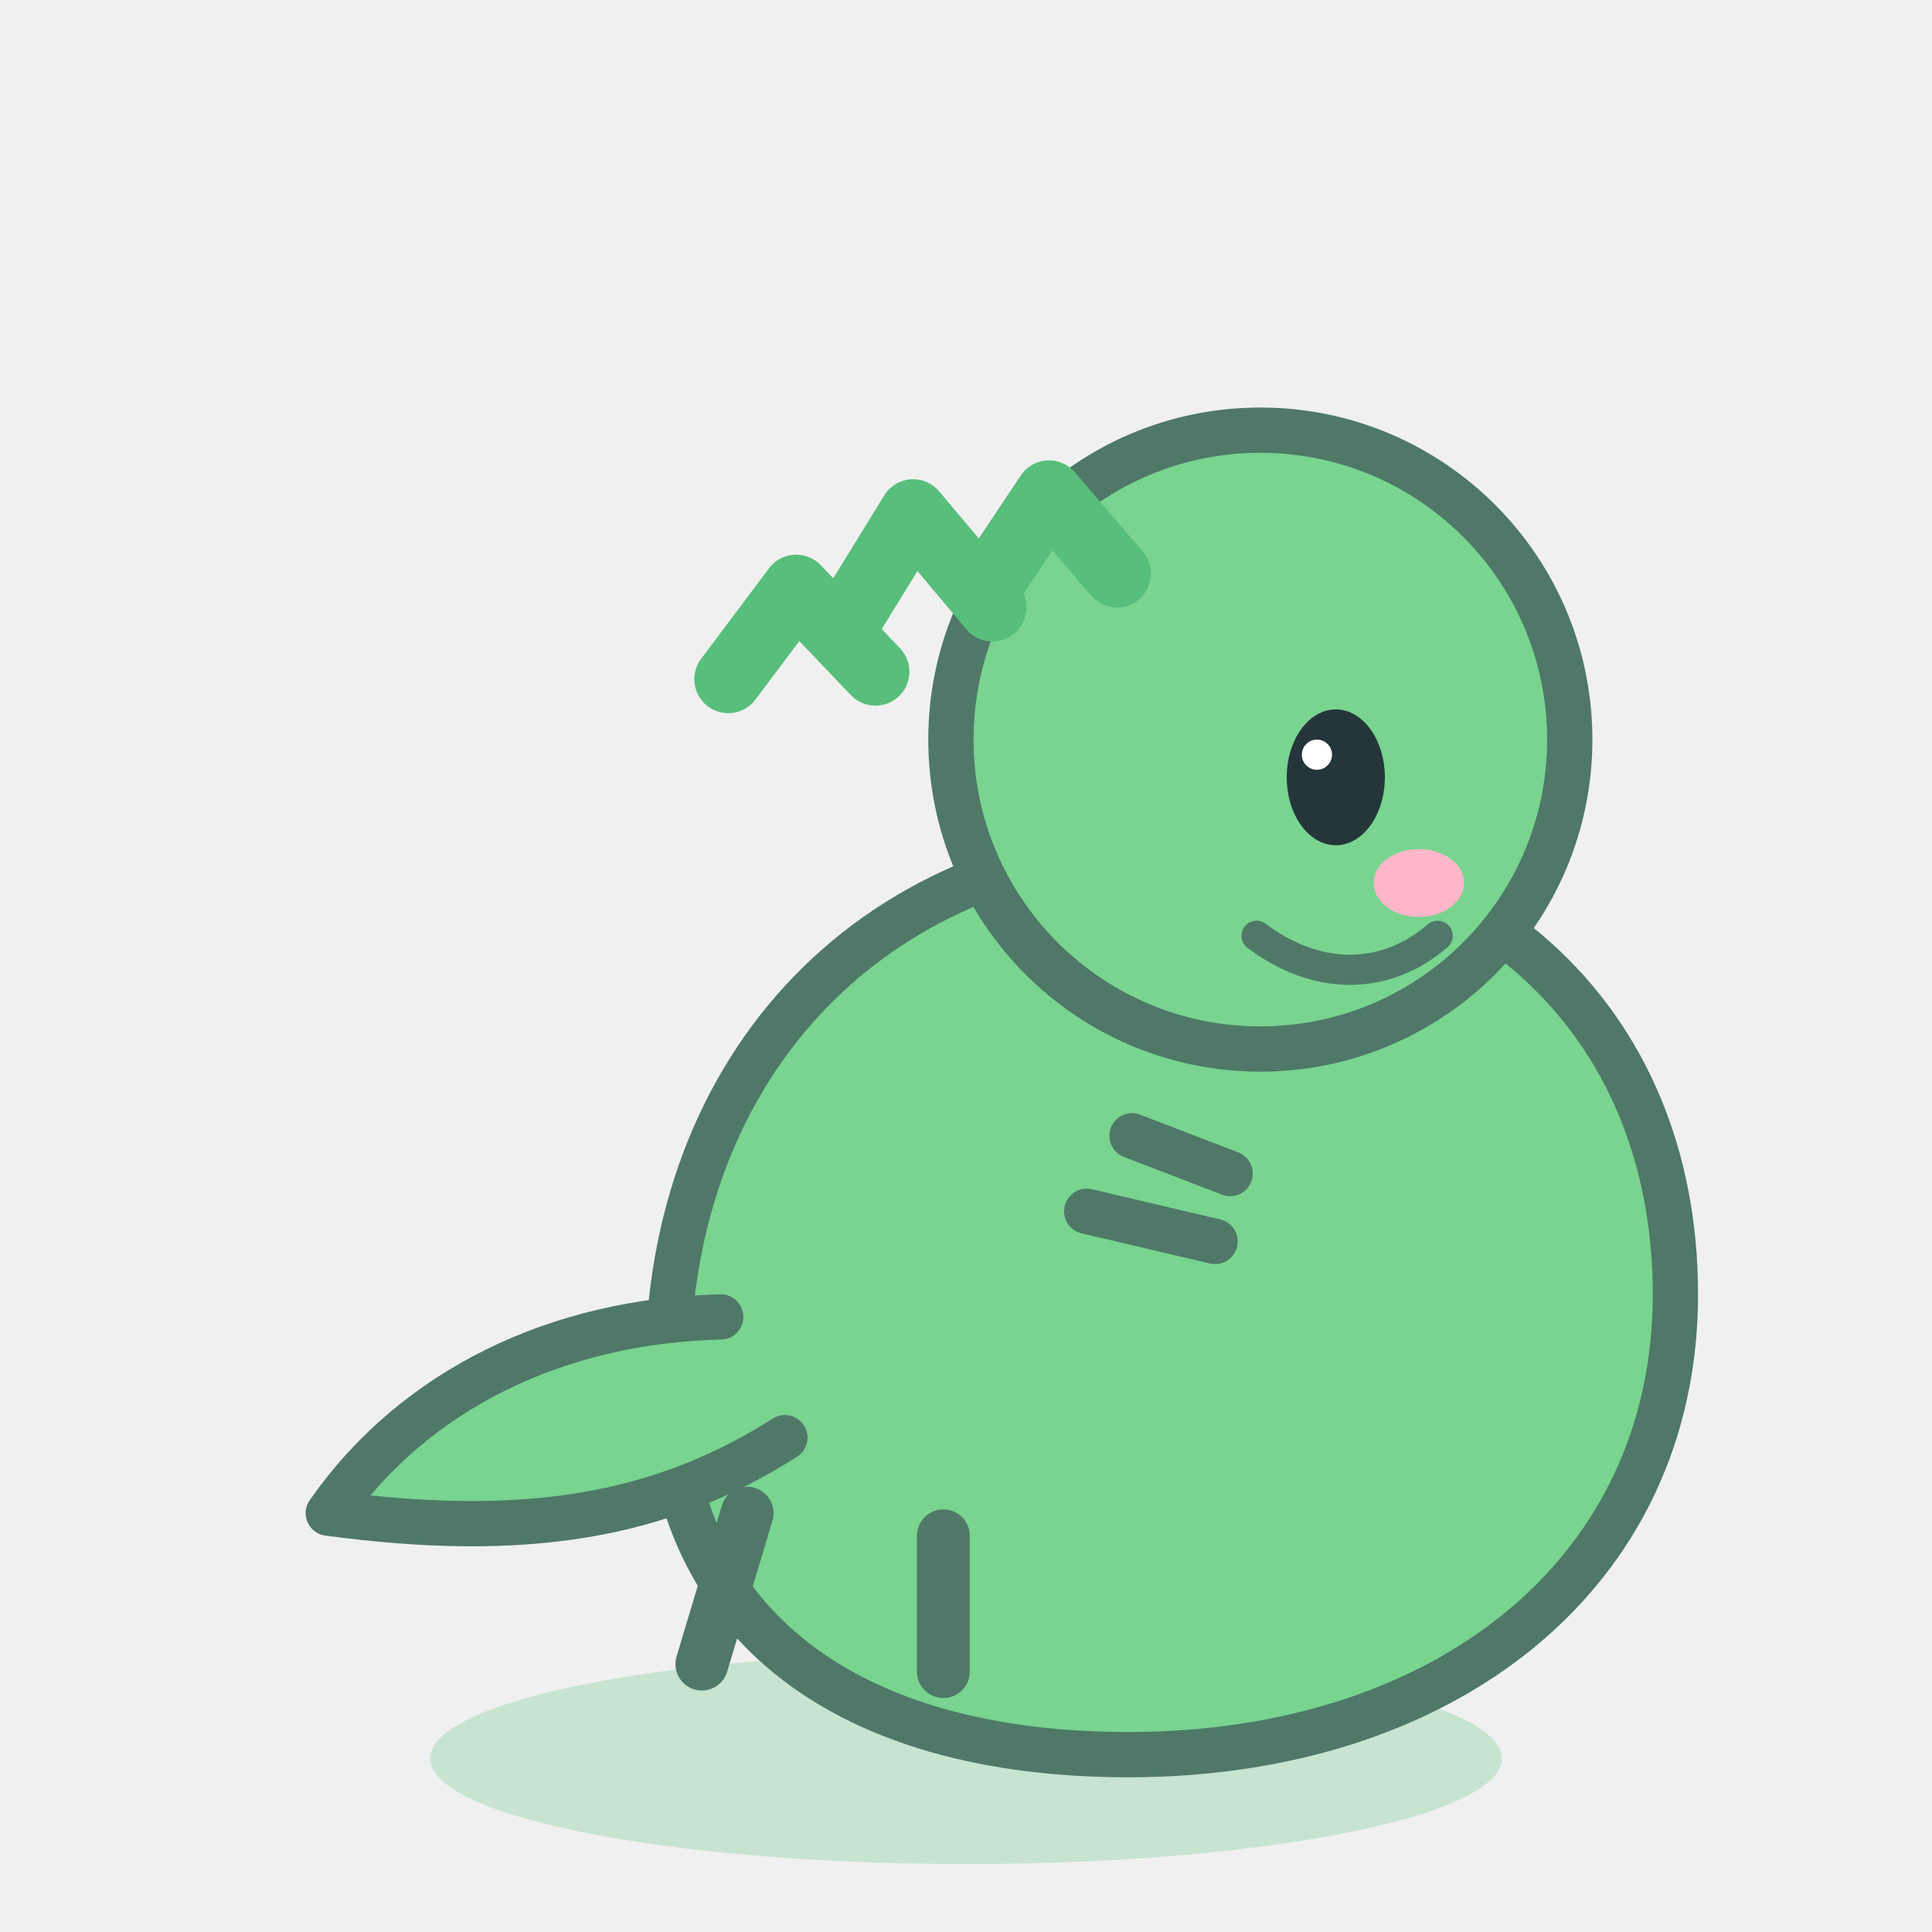
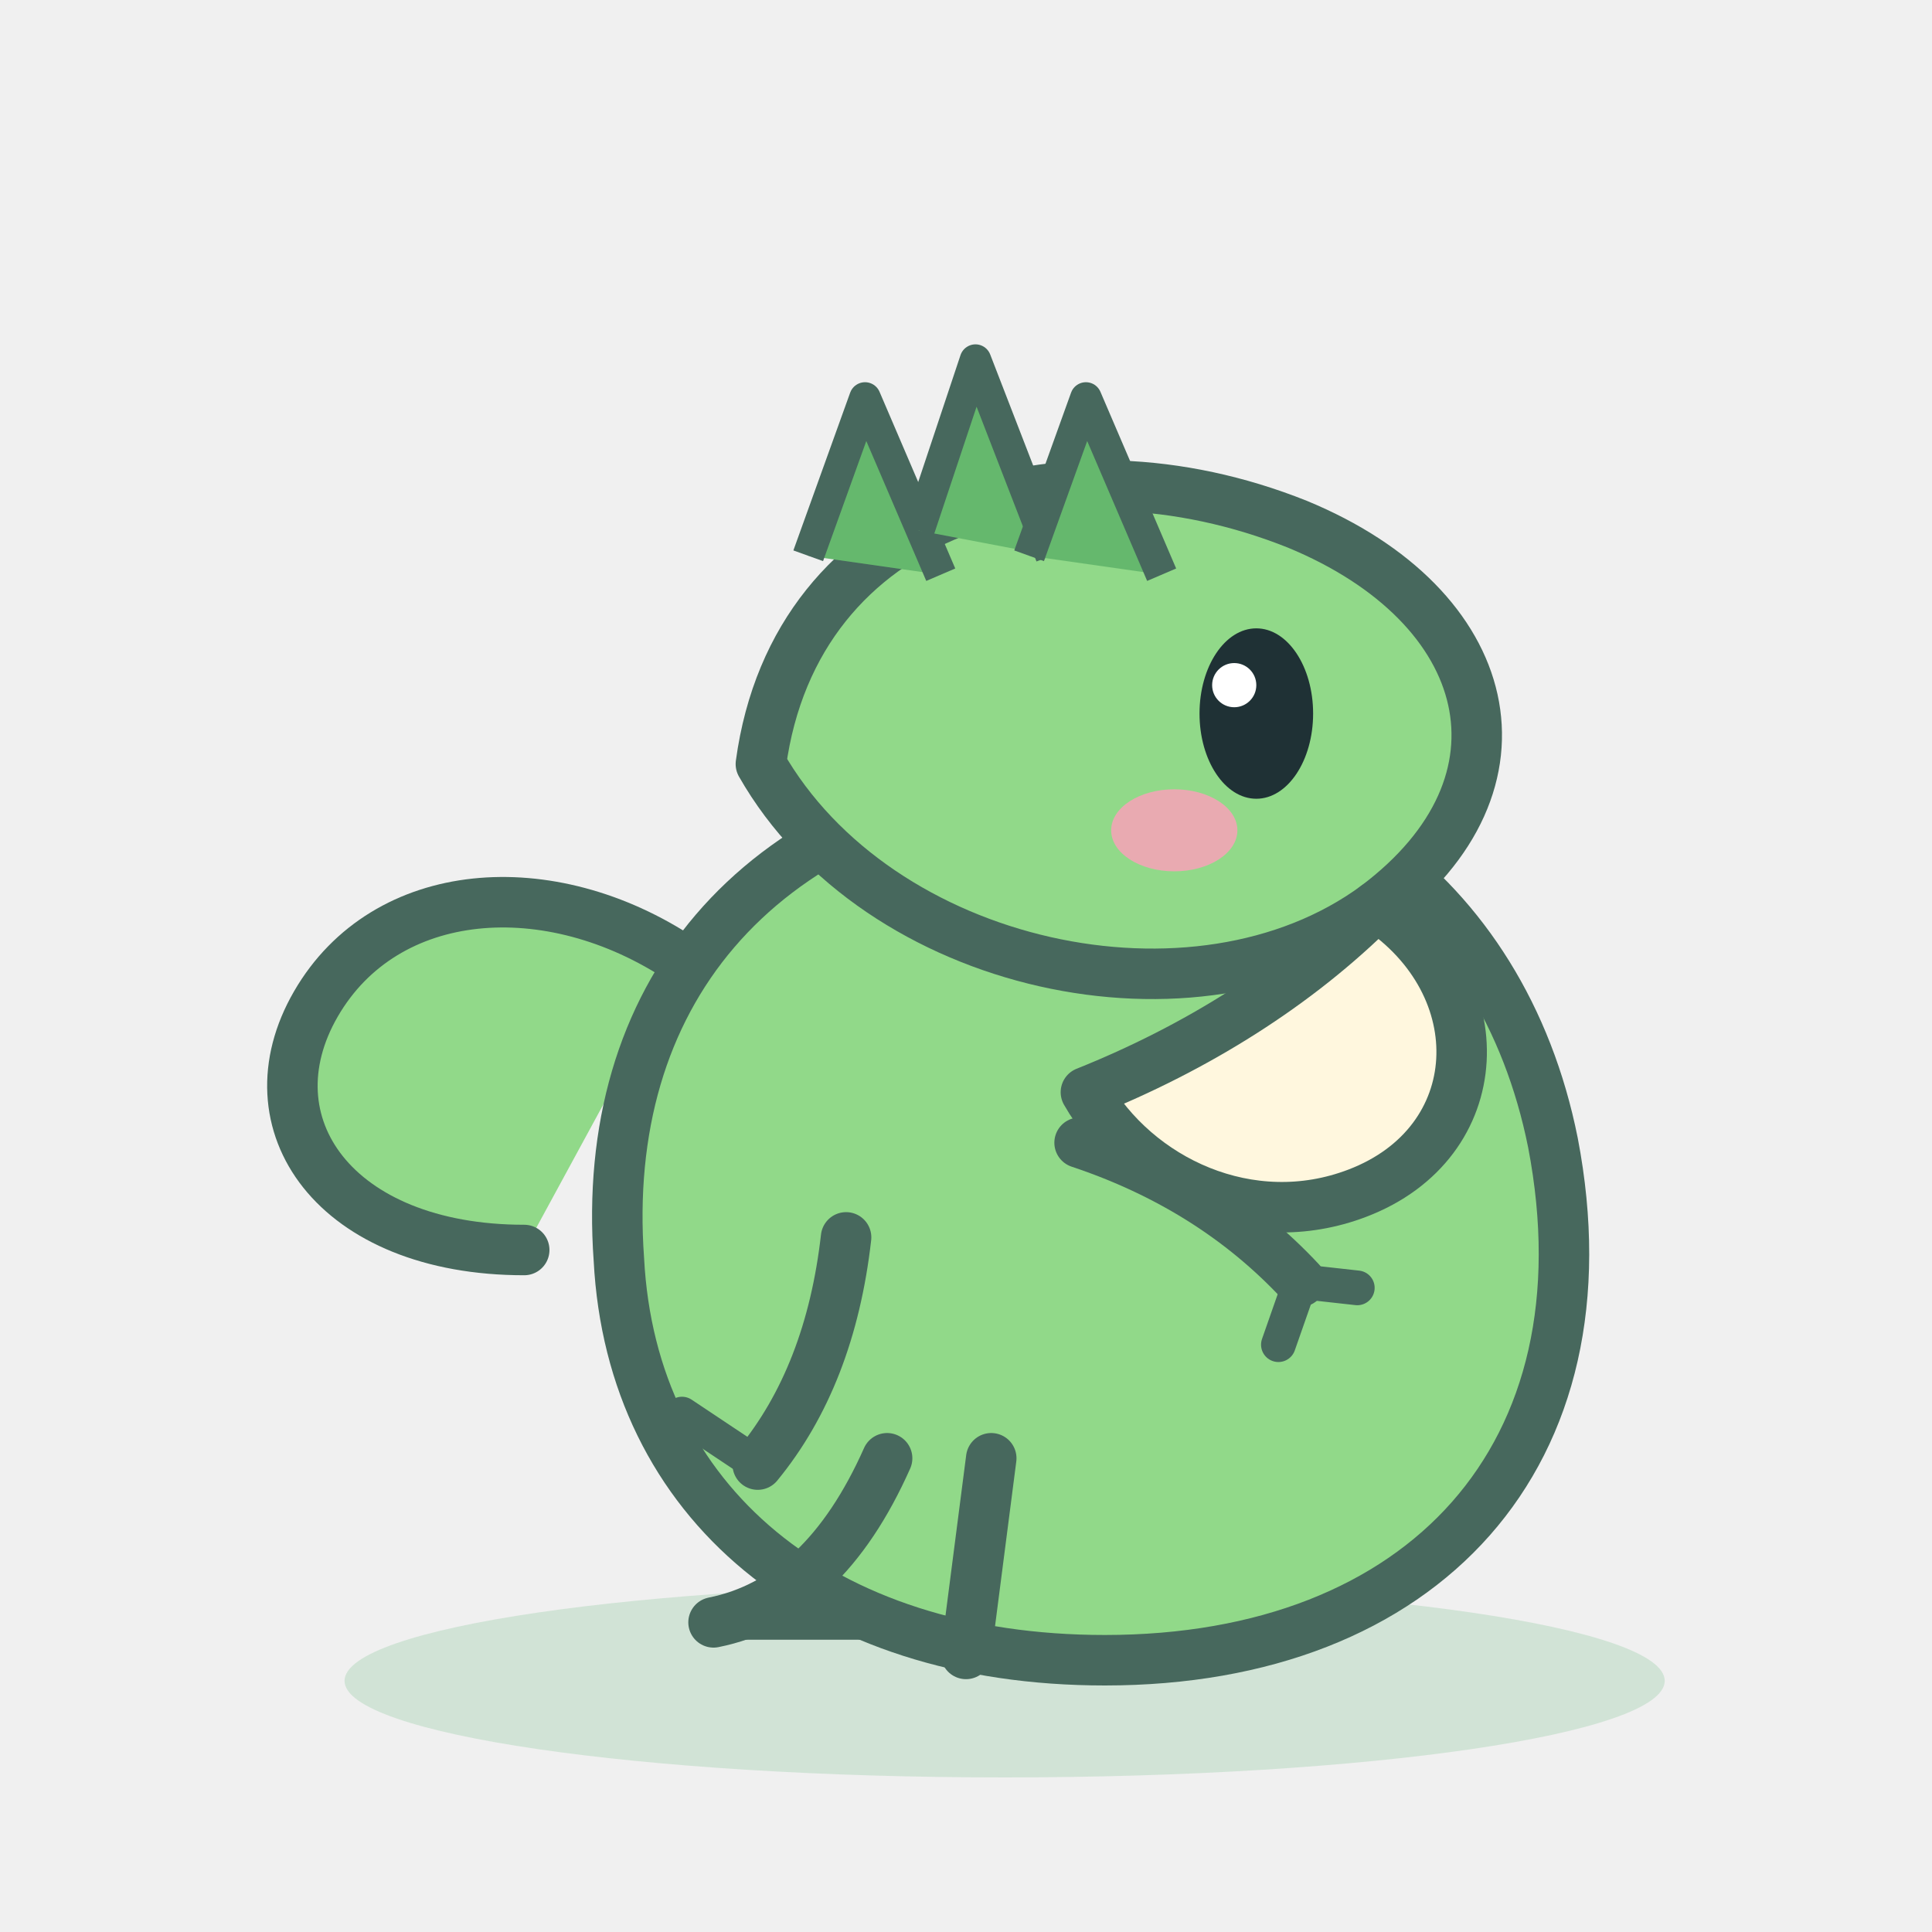
- <svg xmlns="http://www.w3.org/2000/svg" viewBox="0 0 512 512">
-   <ellipse cx="256" cy="466" rx="142" ry="28" fill="#7ccf97" opacity=".35" />
-   <path d="M177 368c-2-83 52-143 135-145 78-2 132 46 132 120 0 74-61 122-145 122-74 0-121-34-122-97z" fill="#78d48f" stroke="#4f7869" stroke-width="12" />
-   <path d="M191 349c-43 1-81 19-104 52 52 7 88 1 121-20" fill="#78d48f" stroke="#4f7869" stroke-width="12" stroke-linecap="round" stroke-linejoin="round" />
-   <circle cx="334" cy="196" r="82" fill="#78d48f" stroke="#4f7869" stroke-width="12" />
-   <ellipse cx="354" cy="206" rx="13" ry="18" fill="#24363a" />
-   <circle cx="349" cy="200" r="4" fill="#fff" />
-   <ellipse cx="376" cy="234" rx="12" ry="9" fill="#ffb6c8" />
-   <path d="M333 248c16 12 34 12 48 0" fill="none" stroke="#4f7869" stroke-width="8" stroke-linecap="round" />
-   <path d="M193 180l18-24 21 22" fill="none" stroke="#58be7b" stroke-width="18" stroke-linecap="round" stroke-linejoin="round" />
-   <path d="M226 162l16-26 21 25" fill="none" stroke="#58be7b" stroke-width="18" stroke-linecap="round" stroke-linejoin="round" />
-   <path d="M262 155l16-24 18 21" fill="none" stroke="#58be7b" stroke-width="18" stroke-linecap="round" stroke-linejoin="round" />
-   <path d="M198 401l-12 40" stroke="#4f7869" stroke-width="14" stroke-linecap="round" />
-   <path d="M250 407l0 36" stroke="#4f7869" stroke-width="14" stroke-linecap="round" />
-   <path d="M300 301l26 10" stroke="#4f7869" stroke-width="12" stroke-linecap="round" />
-   <path d="M288 321l34 8" stroke="#4f7869" stroke-width="12" stroke-linecap="round" />
+ <svg xmlns="http://www.w3.org/2000/svg" viewBox="0 0 600 600" role="img">
+   <style>.body{fill:#91d989}.belly{fill:#fff7de}.outline,.line{fill:none;stroke:#47685d;stroke-width:16;stroke-linecap:round;stroke-linejoin:round}.line.small{stroke-width:11}.eye{fill:#1f3135}.shine{fill:#fff}</style>
+   <ellipse cx="312" cy="522" rx="205" ry="30" fill="#65b87b" opacity=".22" />
+   <g transform="translate(300 300) scale(0.98) translate(-300 -300)">
+     <path d="M160 390 C100 390 72 350 94 312 C116 274 168 270 210 298" class="body" />
+     <path d="M160 390 C100 390 72 350 94 312 C116 274 168 270 210 298" class="outline" />
+     <path d="M190 393 C194 470 254 520 344 520 C445 520 505 455 486 356 C470 276 405 230 326 238 C232 250 184 310 190 393Z" class="body" />
+     <path d="M190 393 C194 470 254 520 344 520 C445 520 505 455 486 356 C470 276 405 230 326 238 C232 250 184 310 190 393Z" class="outline" />
+     <path d="M235 236 C246 155 330 130 405 160 C468 186 482 242 430 281 C373 323 272 301 235 236Z" class="body" />
+     <path d="M235 236 C246 155 330 130 405 160 C468 186 482 242 430 281 C373 323 272 301 235 236Z" class="outline" />
+     <path d="M250 170 L268 120 L292 176" fill="#65b86d" stroke="#47685d" stroke-width="10" stroke-linejoin="round" />
+     <path d="M285 162 L303 108 L327 170" fill="#65b86d" stroke="#47685d" stroke-width="10" stroke-linejoin="round" />
+     <path d="M320 170 L338 120 L362 176" fill="#65b86d" stroke="#47685d" stroke-width="10" stroke-linejoin="round" />
+     <path d="M430 281 C468 306 466 356 424 372 C390 385 354 368 338 340 C373 326 405 306 430 281Z" class="belly" />
+     <path d="M430 281 C468 306 466 356 424 372 C390 385 354 368 338 340 C373 326 405 306 430 281Z" class="outline" />
+     <ellipse cx="392" cy="220" rx="18" ry="27" class="eye" />
+     <circle cx="385" cy="211" r="7" class="shine" />
+     <ellipse cx="366" cy="257" rx="20" ry="13" fill="#ff9fbc" opacity=".8" />
+     <path d="M336 356 q42 14 70 44" class="line" />
+     <path d="M406 400 l-7 20" class="line small" />
+     <path d="M406 400 l18 2" class="line small" />
+     <path d="M308 456 l-8 62" class="line" />
+     <path d="M300 518 h52" class="line small" />
+     <path d="M275 456 q-20 45 -55 52" class="line" />
+     <path d="M220 508 h54" class="line small" />
+     <path d="M262 386 q-5 44 -28 72" class="line" />
+     <path d="M234 458 l-24 -16" class="line small" />
+   </g>
</svg>
